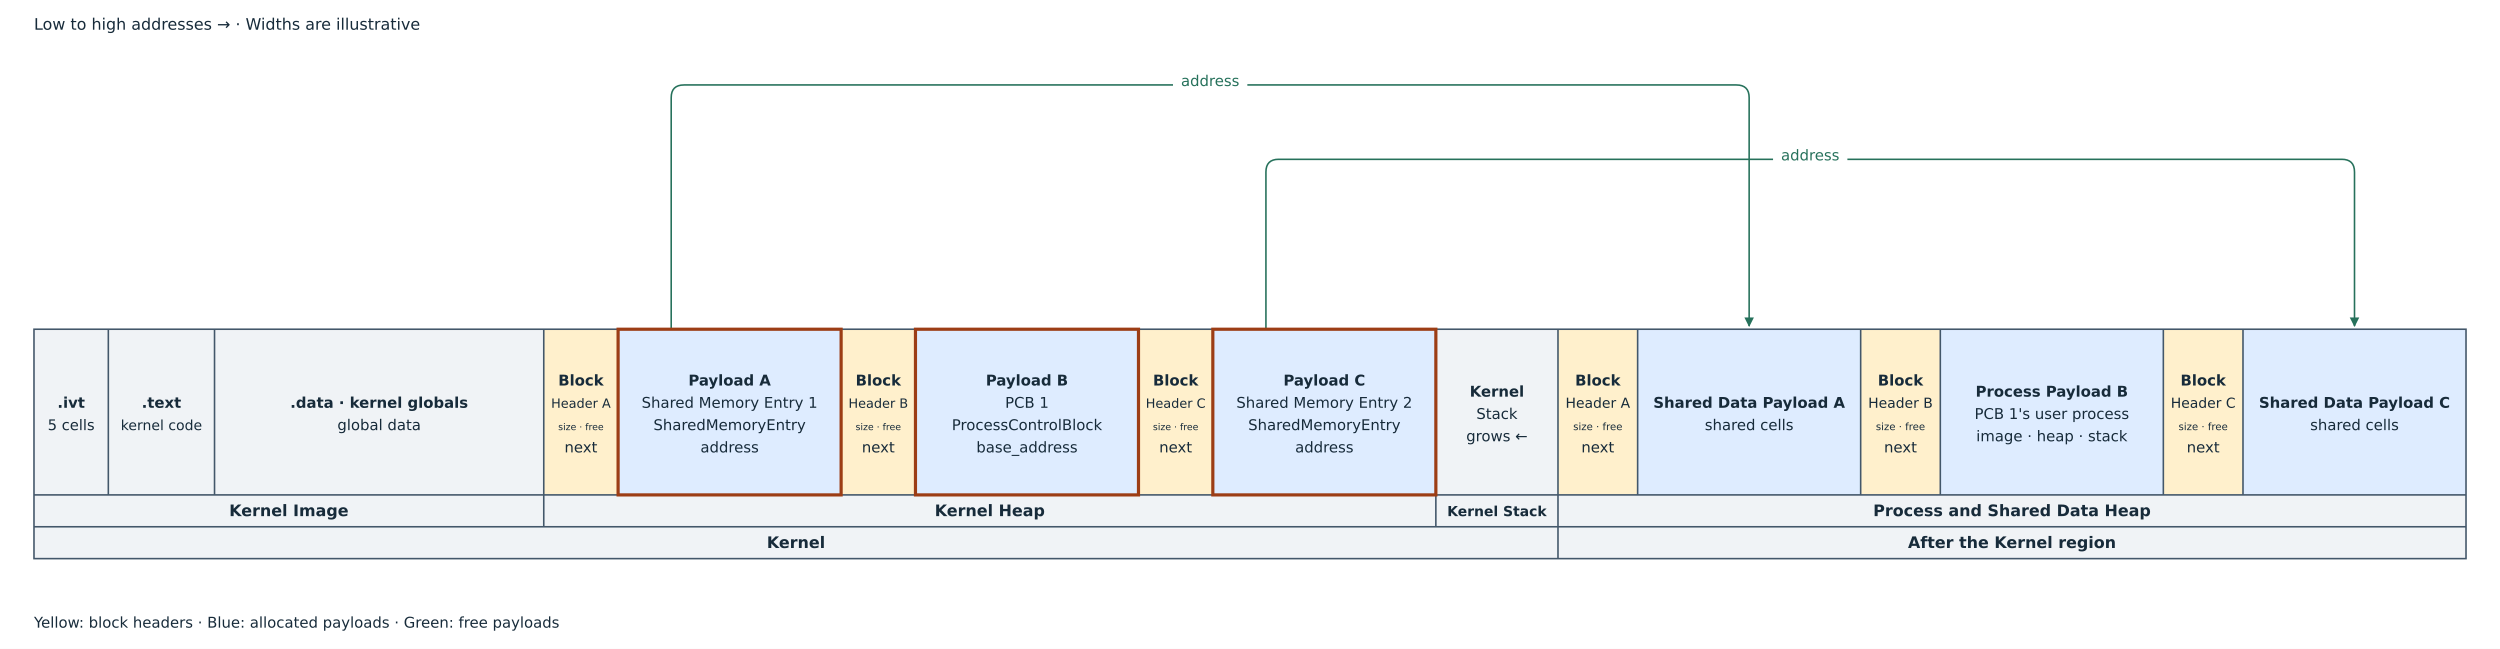
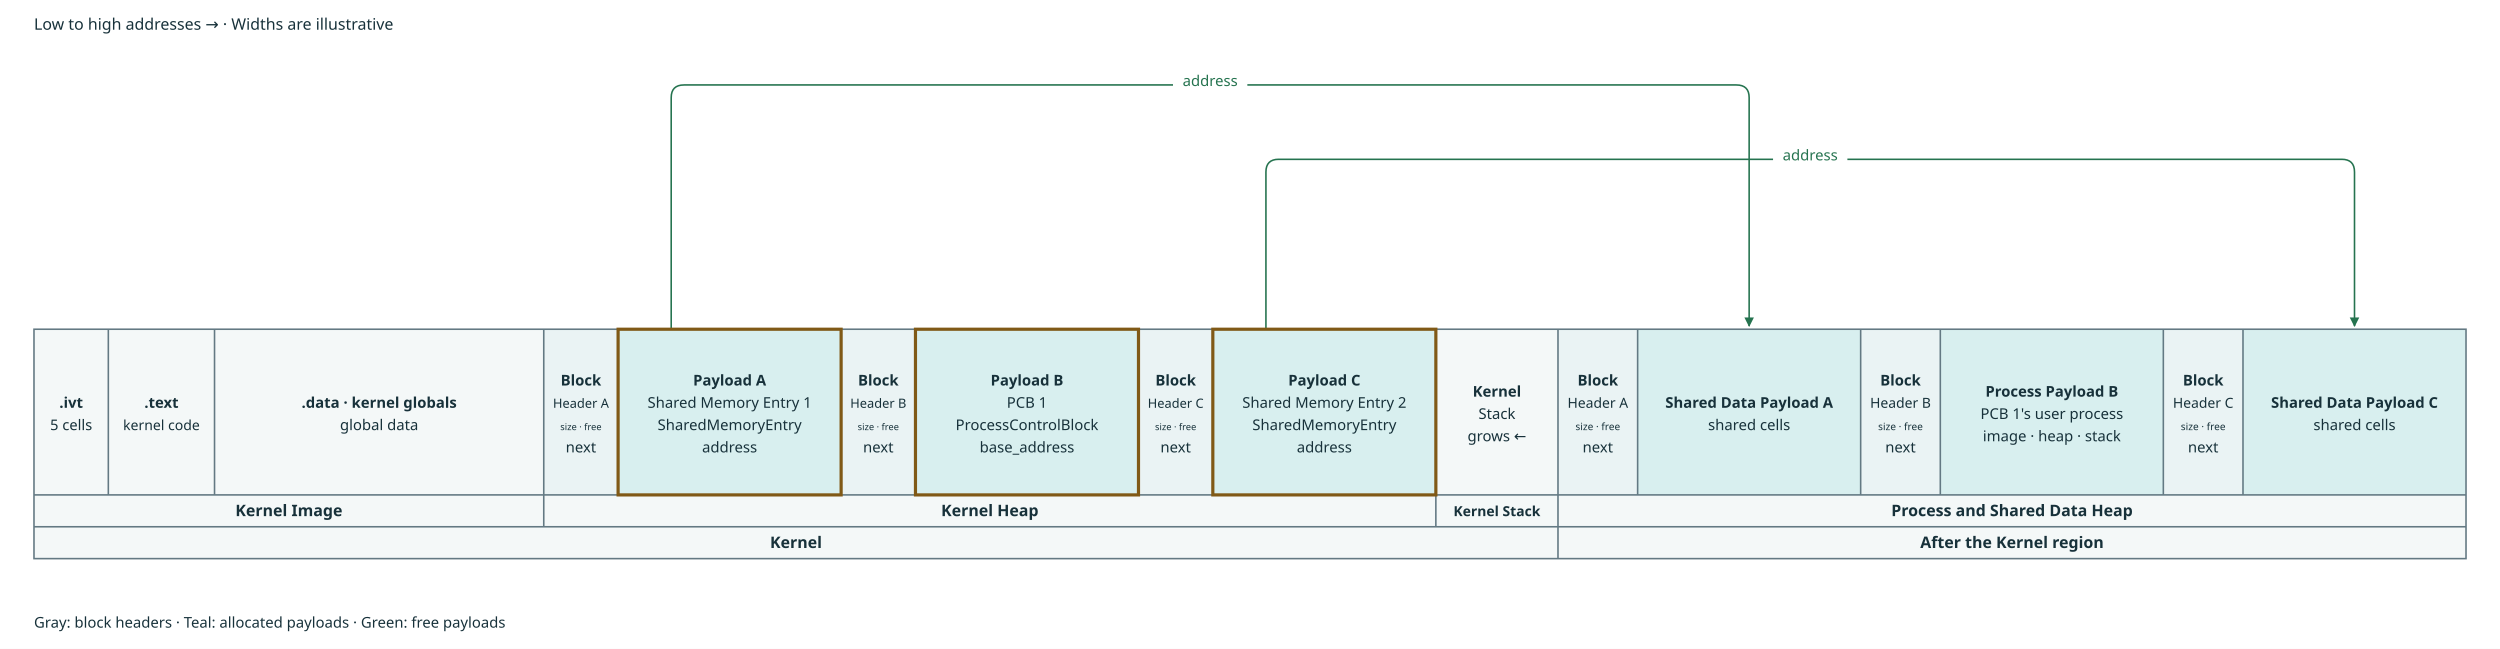
<svg xmlns="http://www.w3.org/2000/svg" width="2354" height="611" viewBox="0 0 2354 611" role="img" aria-labelledby="title desc">
  <defs>
    <marker id="405ea8" viewBox="0 0 10 10" refX="9" refY="5" markerWidth="6" markerHeight="6" orient="auto-start-reverse">
-       <path d="M 0 0 L 10 5 L 0 10 z" fill="#405ea8" />
+       <path d="M 0 0 L 10 5 L 0 10 z" fill="#167b84" />
    </marker>
    <marker id="785099" viewBox="0 0 10 10" refX="9" refY="5" markerWidth="6" markerHeight="6" orient="auto-start-reverse">
-       <path d="M 0 0 L 10 5 L 0 10 z" fill="#785099" />
+       <path d="M 0 0 L 10 5 L 0 10 z" fill="#167b84" />
    </marker>
    <marker id="26715b" viewBox="0 0 10 10" refX="9" refY="5" markerWidth="6" markerHeight="6" orient="auto-start-reverse">
-       <path d="M 0 0 L 10 5 L 0 10 z" fill="#26715b" />
+       <path d="M 0 0 L 10 5 L 0 10 z" fill="#25734f" />
    </marker>
  </defs>
  <rect width="2354" height="611" fill="white" />
-   <g font-family="DejaVu Sans, sans-serif">
-     <text x="32" y="28" text-anchor="start" font-size="15" font-weight="normal" fill="#172b3a">Low to high addresses →   ·   Widths are illustrative</text>
-     <rect x="32" y="310" width="70" height="156" fill="#f0f3f6" stroke="none" stroke-width="1" />
-     <text x="67.0" y="384.0" text-anchor="middle" font-size="14" font-weight="bold" fill="#172b3a">.ivt</text>
-     <text x="67.0" y="405.0" text-anchor="middle" font-size="13.825" font-weight="normal" fill="#172b3a">5 cells</text>
-     <rect x="102" y="310" width="100" height="156" fill="#f0f3f6" stroke="none" stroke-width="1" />
-     <text x="152.0" y="384.0" text-anchor="middle" font-size="14" font-weight="bold" fill="#172b3a">.text</text>
-     <text x="152.0" y="405.0" text-anchor="middle" font-size="13.196" font-weight="normal" fill="#172b3a">kernel code</text>
-     <rect x="202" y="310" width="310" height="156" fill="#f0f3f6" stroke="none" stroke-width="1" />
-     <text x="357.0" y="384.0" text-anchor="middle" font-size="14" font-weight="bold" fill="#172b3a">.data · kernel globals</text>
-     <text x="357.0" y="405.0" text-anchor="middle" font-size="14" font-weight="normal" fill="#172b3a">global data</text>
-     <rect x="512" y="310" width="70" height="156" fill="#fff0cc" stroke="none" stroke-width="1" />
+   <g font-family="Cantarell, sans-serif">
+     <text x="32" y="28" text-anchor="start" font-size="15" font-weight="normal" fill="#17313a">Low to high addresses →   ·   Widths are illustrative</text>
+     <rect x="32" y="310" width="70" height="156" fill="#f4f8f8" stroke="none" stroke-width="1" />
+     <text x="67.0" y="384.0" text-anchor="middle" font-size="14" font-weight="bold" fill="#17313a">.ivt</text>
+     <text x="67.0" y="405.0" text-anchor="middle" font-size="13.825" font-weight="normal" fill="#17313a">5 cells</text>
+     <rect x="102" y="310" width="100" height="156" fill="#f4f8f8" stroke="none" stroke-width="1" />
+     <text x="152.0" y="384.0" text-anchor="middle" font-size="14" font-weight="bold" fill="#17313a">.text</text>
+     <text x="152.0" y="405.0" text-anchor="middle" font-size="13.196" font-weight="normal" fill="#17313a">kernel code</text>
+     <rect x="202" y="310" width="310" height="156" fill="#f4f8f8" stroke="none" stroke-width="1" />
+     <text x="357.0" y="384.0" text-anchor="middle" font-size="14" font-weight="bold" fill="#17313a">.data · kernel globals</text>
+     <text x="357.0" y="405.0" text-anchor="middle" font-size="14" font-weight="normal" fill="#17313a">global data</text>
+     <rect x="512" y="310" width="70" height="156" fill="#eaf3f4" stroke="none" stroke-width="1" />
    <a href="../../common/heap.header#L5">
-       <text x="547.0" y="363.0" text-anchor="middle" font-size="14" font-weight="bold" fill="#172b3a">Block</text>
-       <text x="547.0" y="384.0" text-anchor="middle" font-size="12.097" font-weight="normal" fill="#172b3a">Header A</text>
-       <text x="547.0" y="405.0" text-anchor="middle" font-size="8.798" font-weight="normal" fill="#172b3a">size · free</text>
-       <text x="547.0" y="426.0" text-anchor="middle" font-size="14" font-weight="normal" fill="#172b3a">next</text>
+       <text x="547.0" y="363.0" text-anchor="middle" font-size="14" font-weight="bold" fill="#17313a">Block</text>
+       <text x="547.0" y="384.0" text-anchor="middle" font-size="12.097" font-weight="normal" fill="#17313a">Header A</text>
+       <text x="547.0" y="405.0" text-anchor="middle" font-size="8.798" font-weight="normal" fill="#17313a">size · free</text>
+       <text x="547.0" y="426.0" text-anchor="middle" font-size="14" font-weight="normal" fill="#17313a">next</text>
    </a>
-     <rect x="582" y="310" width="210" height="156" fill="#deecff" stroke="none" stroke-width="1" />
+     <rect x="582" y="310" width="210" height="156" fill="#d8efef" stroke="none" stroke-width="1" />
    <a href="../../kernel/shared_memory.header#L8">
-       <text x="687.0" y="363.0" text-anchor="middle" font-size="14" font-weight="bold" fill="#172b3a">Payload A</text>
-       <text x="687.0" y="384.0" text-anchor="middle" font-size="14" font-weight="normal" fill="#172b3a">Shared Memory Entry 1</text>
-       <text x="687.0" y="405.0" text-anchor="middle" font-size="14" font-weight="normal" fill="#172b3a">SharedMemoryEntry</text>
-       <text x="687.0" y="426.0" text-anchor="middle" font-size="14" font-weight="normal" fill="#172b3a">address</text>
+       <text x="687.0" y="363.0" text-anchor="middle" font-size="14" font-weight="bold" fill="#17313a">Payload A</text>
+       <text x="687.0" y="384.0" text-anchor="middle" font-size="14" font-weight="normal" fill="#17313a">Shared Memory Entry 1</text>
+       <text x="687.0" y="405.0" text-anchor="middle" font-size="14" font-weight="normal" fill="#17313a">SharedMemoryEntry</text>
+       <text x="687.0" y="426.0" text-anchor="middle" font-size="14" font-weight="normal" fill="#17313a">address</text>
    </a>
-     <rect x="792" y="310" width="70" height="156" fill="#fff0cc" stroke="none" stroke-width="1" />
+     <rect x="792" y="310" width="70" height="156" fill="#eaf3f4" stroke="none" stroke-width="1" />
    <a href="../../common/heap.header#L5">
-       <text x="827.0" y="363.0" text-anchor="middle" font-size="14" font-weight="bold" fill="#172b3a">Block</text>
-       <text x="827.0" y="384.0" text-anchor="middle" font-size="12.097" font-weight="normal" fill="#172b3a">Header B</text>
-       <text x="827.0" y="405.0" text-anchor="middle" font-size="8.798" font-weight="normal" fill="#172b3a">size · free</text>
-       <text x="827.0" y="426.0" text-anchor="middle" font-size="14" font-weight="normal" fill="#172b3a">next</text>
+       <text x="827.0" y="363.0" text-anchor="middle" font-size="14" font-weight="bold" fill="#17313a">Block</text>
+       <text x="827.0" y="384.0" text-anchor="middle" font-size="12.097" font-weight="normal" fill="#17313a">Header B</text>
+       <text x="827.0" y="405.0" text-anchor="middle" font-size="8.798" font-weight="normal" fill="#17313a">size · free</text>
+       <text x="827.0" y="426.0" text-anchor="middle" font-size="14" font-weight="normal" fill="#17313a">next</text>
    </a>
-     <rect x="862" y="310" width="210" height="156" fill="#deecff" stroke="none" stroke-width="1" />
+     <rect x="862" y="310" width="210" height="156" fill="#d8efef" stroke="none" stroke-width="1" />
    <a href="../../kernel/process/process.header#L31">
-       <text x="967.0" y="363.0" text-anchor="middle" font-size="14" font-weight="bold" fill="#172b3a">Payload B</text>
-       <text x="967.0" y="384.0" text-anchor="middle" font-size="14" font-weight="normal" fill="#172b3a">PCB 1</text>
-       <text x="967.0" y="405.0" text-anchor="middle" font-size="14" font-weight="normal" fill="#172b3a">ProcessControlBlock</text>
-       <text x="967.0" y="426.0" text-anchor="middle" font-size="14" font-weight="normal" fill="#172b3a">base_address</text>
+       <text x="967.0" y="363.0" text-anchor="middle" font-size="14" font-weight="bold" fill="#17313a">Payload B</text>
+       <text x="967.0" y="384.0" text-anchor="middle" font-size="14" font-weight="normal" fill="#17313a">PCB 1</text>
+       <text x="967.0" y="405.0" text-anchor="middle" font-size="14" font-weight="normal" fill="#17313a">ProcessControlBlock</text>
+       <text x="967.0" y="426.0" text-anchor="middle" font-size="14" font-weight="normal" fill="#17313a">base_address</text>
    </a>
-     <rect x="1072" y="310" width="70" height="156" fill="#fff0cc" stroke="none" stroke-width="1" />
+     <rect x="1072" y="310" width="70" height="156" fill="#eaf3f4" stroke="none" stroke-width="1" />
    <a href="../../common/heap.header#L5">
-       <text x="1107.0" y="363.0" text-anchor="middle" font-size="14" font-weight="bold" fill="#172b3a">Block</text>
-       <text x="1107.0" y="384.0" text-anchor="middle" font-size="12.097" font-weight="normal" fill="#172b3a">Header C</text>
-       <text x="1107.0" y="405.0" text-anchor="middle" font-size="8.798" font-weight="normal" fill="#172b3a">size · free</text>
-       <text x="1107.0" y="426.0" text-anchor="middle" font-size="14" font-weight="normal" fill="#172b3a">next</text>
+       <text x="1107.0" y="363.0" text-anchor="middle" font-size="14" font-weight="bold" fill="#17313a">Block</text>
+       <text x="1107.0" y="384.0" text-anchor="middle" font-size="12.097" font-weight="normal" fill="#17313a">Header C</text>
+       <text x="1107.0" y="405.0" text-anchor="middle" font-size="8.798" font-weight="normal" fill="#17313a">size · free</text>
+       <text x="1107.0" y="426.0" text-anchor="middle" font-size="14" font-weight="normal" fill="#17313a">next</text>
    </a>
-     <rect x="1142" y="310" width="210" height="156" fill="#deecff" stroke="none" stroke-width="1" />
+     <rect x="1142" y="310" width="210" height="156" fill="#d8efef" stroke="none" stroke-width="1" />
    <a href="../../kernel/shared_memory.header#L8">
-       <text x="1247.0" y="363.0" text-anchor="middle" font-size="14" font-weight="bold" fill="#172b3a">Payload C</text>
-       <text x="1247.0" y="384.0" text-anchor="middle" font-size="14" font-weight="normal" fill="#172b3a">Shared Memory Entry 2</text>
-       <text x="1247.0" y="405.0" text-anchor="middle" font-size="14" font-weight="normal" fill="#172b3a">SharedMemoryEntry</text>
-       <text x="1247.0" y="426.0" text-anchor="middle" font-size="14" font-weight="normal" fill="#172b3a">address</text>
+       <text x="1247.0" y="363.0" text-anchor="middle" font-size="14" font-weight="bold" fill="#17313a">Payload C</text>
+       <text x="1247.0" y="384.0" text-anchor="middle" font-size="14" font-weight="normal" fill="#17313a">Shared Memory Entry 2</text>
+       <text x="1247.0" y="405.0" text-anchor="middle" font-size="14" font-weight="normal" fill="#17313a">SharedMemoryEntry</text>
+       <text x="1247.0" y="426.0" text-anchor="middle" font-size="14" font-weight="normal" fill="#17313a">address</text>
    </a>
-     <rect x="1352" y="310" width="115" height="156" fill="#f0f3f6" stroke="none" stroke-width="1" />
-     <text x="1409.5" y="373.5" text-anchor="middle" font-size="14" font-weight="bold" fill="#172b3a">Kernel</text>
-     <text x="1409.5" y="394.5" text-anchor="middle" font-size="14" font-weight="normal" fill="#172b3a">Stack</text>
-     <text x="1409.5" y="415.5" text-anchor="middle" font-size="14" font-weight="normal" fill="#172b3a">grows ←</text>
-     <rect x="1467" y="310" width="75" height="156" fill="#fff0cc" stroke="none" stroke-width="1" />
+     <rect x="1352" y="310" width="115" height="156" fill="#f4f8f8" stroke="none" stroke-width="1" />
+     <text x="1409.5" y="373.5" text-anchor="middle" font-size="14" font-weight="bold" fill="#17313a">Kernel</text>
+     <text x="1409.5" y="394.5" text-anchor="middle" font-size="14" font-weight="normal" fill="#17313a">Stack</text>
+     <text x="1409.5" y="415.5" text-anchor="middle" font-size="14" font-weight="normal" fill="#17313a">grows ←</text>
+     <rect x="1467" y="310" width="75" height="156" fill="#eaf3f4" stroke="none" stroke-width="1" />
    <a href="../../common/heap.header#L5">
-       <text x="1504.5" y="363.0" text-anchor="middle" font-size="14" font-weight="bold" fill="#172b3a">Block</text>
-       <text x="1504.5" y="384.0" text-anchor="middle" font-size="13.105" font-weight="normal" fill="#172b3a">Header A</text>
-       <text x="1504.5" y="405.0" text-anchor="middle" font-size="9.531" font-weight="normal" fill="#172b3a">size · free</text>
-       <text x="1504.5" y="426.0" text-anchor="middle" font-size="14" font-weight="normal" fill="#172b3a">next</text>
+       <text x="1504.5" y="363.0" text-anchor="middle" font-size="14" font-weight="bold" fill="#17313a">Block</text>
+       <text x="1504.5" y="384.0" text-anchor="middle" font-size="13.105" font-weight="normal" fill="#17313a">Header A</text>
+       <text x="1504.5" y="405.0" text-anchor="middle" font-size="9.531" font-weight="normal" fill="#17313a">size · free</text>
+       <text x="1504.5" y="426.0" text-anchor="middle" font-size="14" font-weight="normal" fill="#17313a">next</text>
    </a>
-     <rect x="1542" y="310" width="210" height="156" fill="#deecff" stroke="none" stroke-width="1" />
-     <text x="1647.0" y="384.0" text-anchor="middle" font-size="14" font-weight="bold" fill="#172b3a">Shared Data Payload A</text>
-     <text x="1647.0" y="405.0" text-anchor="middle" font-size="14" font-weight="normal" fill="#172b3a">shared cells</text>
-     <rect x="1752" y="310" width="75" height="156" fill="#fff0cc" stroke="none" stroke-width="1" />
+     <rect x="1542" y="310" width="210" height="156" fill="#d8efef" stroke="none" stroke-width="1" />
+     <text x="1647.0" y="384.0" text-anchor="middle" font-size="14" font-weight="bold" fill="#17313a">Shared Data Payload A</text>
+     <text x="1647.0" y="405.0" text-anchor="middle" font-size="14" font-weight="normal" fill="#17313a">shared cells</text>
+     <rect x="1752" y="310" width="75" height="156" fill="#eaf3f4" stroke="none" stroke-width="1" />
    <a href="../../common/heap.header#L5">
-       <text x="1789.5" y="363.0" text-anchor="middle" font-size="14" font-weight="bold" fill="#172b3a">Block</text>
-       <text x="1789.5" y="384.0" text-anchor="middle" font-size="13.105" font-weight="normal" fill="#172b3a">Header B</text>
-       <text x="1789.5" y="405.0" text-anchor="middle" font-size="9.531" font-weight="normal" fill="#172b3a">size · free</text>
-       <text x="1789.5" y="426.0" text-anchor="middle" font-size="14" font-weight="normal" fill="#172b3a">next</text>
+       <text x="1789.5" y="363.0" text-anchor="middle" font-size="14" font-weight="bold" fill="#17313a">Block</text>
+       <text x="1789.5" y="384.0" text-anchor="middle" font-size="13.105" font-weight="normal" fill="#17313a">Header B</text>
+       <text x="1789.5" y="405.0" text-anchor="middle" font-size="9.531" font-weight="normal" fill="#17313a">size · free</text>
+       <text x="1789.5" y="426.0" text-anchor="middle" font-size="14" font-weight="normal" fill="#17313a">next</text>
    </a>
-     <rect x="1827" y="310" width="210" height="156" fill="#deecff" stroke="none" stroke-width="1" />
-     <text x="1932.0" y="373.5" text-anchor="middle" font-size="14" font-weight="bold" fill="#172b3a">Process Payload B</text>
-     <text x="1932.0" y="394.5" text-anchor="middle" font-size="14" font-weight="normal" fill="#172b3a">PCB 1's user process</text>
-     <text x="1932.0" y="415.5" text-anchor="middle" font-size="14" font-weight="normal" fill="#172b3a">image · heap · stack</text>
-     <rect x="2037" y="310" width="75" height="156" fill="#fff0cc" stroke="none" stroke-width="1" />
+     <rect x="1827" y="310" width="210" height="156" fill="#d8efef" stroke="none" stroke-width="1" />
+     <text x="1932.0" y="373.5" text-anchor="middle" font-size="14" font-weight="bold" fill="#17313a">Process Payload B</text>
+     <text x="1932.0" y="394.5" text-anchor="middle" font-size="14" font-weight="normal" fill="#17313a">PCB 1's user process</text>
+     <text x="1932.0" y="415.5" text-anchor="middle" font-size="14" font-weight="normal" fill="#17313a">image · heap · stack</text>
+     <rect x="2037" y="310" width="75" height="156" fill="#eaf3f4" stroke="none" stroke-width="1" />
    <a href="../../common/heap.header#L5">
-       <text x="2074.5" y="363.0" text-anchor="middle" font-size="14" font-weight="bold" fill="#172b3a">Block</text>
-       <text x="2074.5" y="384.0" text-anchor="middle" font-size="13.105" font-weight="normal" fill="#172b3a">Header C</text>
-       <text x="2074.5" y="405.0" text-anchor="middle" font-size="9.531" font-weight="normal" fill="#172b3a">size · free</text>
-       <text x="2074.5" y="426.0" text-anchor="middle" font-size="14" font-weight="normal" fill="#172b3a">next</text>
+       <text x="2074.5" y="363.0" text-anchor="middle" font-size="14" font-weight="bold" fill="#17313a">Block</text>
+       <text x="2074.5" y="384.0" text-anchor="middle" font-size="13.105" font-weight="normal" fill="#17313a">Header C</text>
+       <text x="2074.5" y="405.0" text-anchor="middle" font-size="9.531" font-weight="normal" fill="#17313a">size · free</text>
+       <text x="2074.5" y="426.0" text-anchor="middle" font-size="14" font-weight="normal" fill="#17313a">next</text>
    </a>
-     <rect x="2112" y="310" width="210" height="156" fill="#deecff" stroke="none" stroke-width="1" />
-     <text x="2217.0" y="384.0" text-anchor="middle" font-size="14" font-weight="bold" fill="#172b3a">Shared Data Payload C</text>
-     <text x="2217.0" y="405.0" text-anchor="middle" font-size="14" font-weight="normal" fill="#172b3a">shared cells</text>
-     <rect x="32" y="466" width="480" height="30" fill="#f0f3f6" stroke="none" stroke-width="1" />
-     <text x="272.0" y="486" text-anchor="middle" font-size="15" font-weight="bold" fill="#172b3a">Kernel Image</text>
-     <rect x="512" y="466" width="840" height="30" fill="#f0f3f6" stroke="none" stroke-width="1" />
-     <text x="932.0" y="486" text-anchor="middle" font-size="15" font-weight="bold" fill="#172b3a">Kernel Heap</text>
-     <path d="M 512 466 v 30" fill="none" stroke="#43576a" stroke-width="1.5" />
-     <rect x="1352" y="466" width="115" height="30" fill="#f0f3f6" stroke="none" stroke-width="1" />
-     <text x="1409.5" y="486" text-anchor="middle" font-size="13.113" font-weight="bold" fill="#172b3a">Kernel Stack</text>
-     <path d="M 1352 466 v 30" fill="none" stroke="#43576a" stroke-width="1.5" />
-     <rect x="1467" y="466" width="855" height="30" fill="#f0f3f6" stroke="none" stroke-width="1" />
-     <text x="1894.5" y="486" text-anchor="middle" font-size="15" font-weight="bold" fill="#172b3a">Process and Shared Data Heap</text>
-     <path d="M 1467 466 v 30" fill="none" stroke="#43576a" stroke-width="1.5" />
-     <path d="M 32 466 H 2322" fill="none" stroke="#43576a" stroke-width="1.5" />
-     <rect x="32" y="496" width="1435" height="30" fill="#f0f3f6" stroke="none" stroke-width="1" />
-     <text x="749.5" y="516" text-anchor="middle" font-size="15" font-weight="bold" fill="#172b3a">Kernel</text>
-     <rect x="1467" y="496" width="855" height="30" fill="#f0f3f6" stroke="none" stroke-width="1" />
-     <text x="1894.5" y="516" text-anchor="middle" font-size="15" font-weight="bold" fill="#172b3a">After the Kernel region</text>
-     <path d="M 1467 496 v 30" fill="none" stroke="#43576a" stroke-width="1.5" />
-     <path d="M 32 496 H 2322" fill="none" stroke="#43576a" stroke-width="1.5" />
-     <path d="M 102 310 v 156" fill="none" stroke="#43576a" stroke-width="1.5" />
-     <path d="M 202 310 v 156" fill="none" stroke="#43576a" stroke-width="1.5" />
-     <path d="M 512 310 v 156" fill="none" stroke="#43576a" stroke-width="1.5" />
-     <path d="M 582 310 v 156" fill="none" stroke="#43576a" stroke-width="1.5" />
-     <path d="M 792 310 v 156" fill="none" stroke="#43576a" stroke-width="1.5" />
-     <path d="M 862 310 v 156" fill="none" stroke="#43576a" stroke-width="1.5" />
-     <path d="M 1072 310 v 156" fill="none" stroke="#43576a" stroke-width="1.5" />
-     <path d="M 1142 310 v 156" fill="none" stroke="#43576a" stroke-width="1.5" />
-     <path d="M 1352 310 v 156" fill="none" stroke="#43576a" stroke-width="1.5" />
-     <path d="M 1467 310 v 156" fill="none" stroke="#43576a" stroke-width="1.5" />
-     <path d="M 1542 310 v 156" fill="none" stroke="#43576a" stroke-width="1.5" />
-     <path d="M 1752 310 v 156" fill="none" stroke="#43576a" stroke-width="1.5" />
-     <path d="M 1827 310 v 156" fill="none" stroke="#43576a" stroke-width="1.5" />
-     <path d="M 2037 310 v 156" fill="none" stroke="#43576a" stroke-width="1.5" />
-     <path d="M 2112 310 v 156" fill="none" stroke="#43576a" stroke-width="1.5" />
-     <rect x="32" y="310" width="2290" height="216" fill="none" stroke="#43576a" stroke-width="1.5" />
-     <path d="M 632.0 310 V 92 Q 632.0 80 644.0 80 H 1635.0 Q 1647.0 80 1647.0 92 V 307" fill="none" stroke="#26715b" stroke-width="1.5" marker-end="url(#26715b)" />
+     <rect x="2112" y="310" width="210" height="156" fill="#d8efef" stroke="none" stroke-width="1" />
+     <text x="2217.0" y="384.0" text-anchor="middle" font-size="14" font-weight="bold" fill="#17313a">Shared Data Payload C</text>
+     <text x="2217.0" y="405.0" text-anchor="middle" font-size="14" font-weight="normal" fill="#17313a">shared cells</text>
+     <rect x="32" y="466" width="480" height="30" fill="#f4f8f8" stroke="none" stroke-width="1" />
+     <text x="272.0" y="486" text-anchor="middle" font-size="15" font-weight="bold" fill="#17313a">Kernel Image</text>
+     <rect x="512" y="466" width="840" height="30" fill="#f4f8f8" stroke="none" stroke-width="1" />
+     <text x="932.0" y="486" text-anchor="middle" font-size="15" font-weight="bold" fill="#17313a">Kernel Heap</text>
+     <path d="M 512 466 v 30" fill="none" stroke="#637983" stroke-width="1.5" />
+     <rect x="1352" y="466" width="115" height="30" fill="#f4f8f8" stroke="none" stroke-width="1" />
+     <text x="1409.5" y="486" text-anchor="middle" font-size="13.113" font-weight="bold" fill="#17313a">Kernel Stack</text>
+     <path d="M 1352 466 v 30" fill="none" stroke="#637983" stroke-width="1.5" />
+     <rect x="1467" y="466" width="855" height="30" fill="#f4f8f8" stroke="none" stroke-width="1" />
+     <text x="1894.5" y="486" text-anchor="middle" font-size="15" font-weight="bold" fill="#17313a">Process and Shared Data Heap</text>
+     <path d="M 1467 466 v 30" fill="none" stroke="#637983" stroke-width="1.5" />
+     <path d="M 32 466 H 2322" fill="none" stroke="#637983" stroke-width="1.5" />
+     <rect x="32" y="496" width="1435" height="30" fill="#f4f8f8" stroke="none" stroke-width="1" />
+     <text x="749.5" y="516" text-anchor="middle" font-size="15" font-weight="bold" fill="#17313a">Kernel</text>
+     <rect x="1467" y="496" width="855" height="30" fill="#f4f8f8" stroke="none" stroke-width="1" />
+     <text x="1894.5" y="516" text-anchor="middle" font-size="15" font-weight="bold" fill="#17313a">After the Kernel region</text>
+     <path d="M 1467 496 v 30" fill="none" stroke="#637983" stroke-width="1.5" />
+     <path d="M 32 496 H 2322" fill="none" stroke="#637983" stroke-width="1.5" />
+     <path d="M 102 310 v 156" fill="none" stroke="#637983" stroke-width="1.5" />
+     <path d="M 202 310 v 156" fill="none" stroke="#637983" stroke-width="1.5" />
+     <path d="M 512 310 v 156" fill="none" stroke="#637983" stroke-width="1.5" />
+     <path d="M 582 310 v 156" fill="none" stroke="#637983" stroke-width="1.5" />
+     <path d="M 792 310 v 156" fill="none" stroke="#637983" stroke-width="1.5" />
+     <path d="M 862 310 v 156" fill="none" stroke="#637983" stroke-width="1.5" />
+     <path d="M 1072 310 v 156" fill="none" stroke="#637983" stroke-width="1.5" />
+     <path d="M 1142 310 v 156" fill="none" stroke="#637983" stroke-width="1.5" />
+     <path d="M 1352 310 v 156" fill="none" stroke="#637983" stroke-width="1.5" />
+     <path d="M 1467 310 v 156" fill="none" stroke="#637983" stroke-width="1.5" />
+     <path d="M 1542 310 v 156" fill="none" stroke="#637983" stroke-width="1.5" />
+     <path d="M 1752 310 v 156" fill="none" stroke="#637983" stroke-width="1.5" />
+     <path d="M 1827 310 v 156" fill="none" stroke="#637983" stroke-width="1.5" />
+     <path d="M 2037 310 v 156" fill="none" stroke="#637983" stroke-width="1.5" />
+     <path d="M 2112 310 v 156" fill="none" stroke="#637983" stroke-width="1.5" />
+     <rect x="32" y="310" width="2290" height="216" fill="none" stroke="#637983" stroke-width="1.5" />
+     <path d="M 632.0 310 V 92 Q 632.0 80 644.0 80 H 1635.0 Q 1647.0 80 1647.0 92 V 307" fill="none" stroke="#25734f" stroke-width="1.5" marker-end="url(#26715b)" />
    <rect x="1104.5" y="67" width="70" height="18" fill="white" stroke="none" stroke-width="1" />
-     <text x="1139.5" y="81" text-anchor="middle" font-size="14" font-weight="normal" fill="#26715b">address</text>
-     <path d="M 1192.0 310 V 162 Q 1192.0 150 1204.0 150 H 2205.0 Q 2217.0 150 2217.0 162 V 307" fill="none" stroke="#26715b" stroke-width="1.5" marker-end="url(#26715b)" />
+     <text x="1139.5" y="81" text-anchor="middle" font-size="14" font-weight="normal" fill="#25734f">address</text>
+     <path d="M 1192.0 310 V 162 Q 1192.0 150 1204.0 150 H 2205.0 Q 2217.0 150 2217.0 162 V 307" fill="none" stroke="#25734f" stroke-width="1.5" marker-end="url(#26715b)" />
    <rect x="1669.5" y="137" width="70" height="18" fill="white" stroke="none" stroke-width="1" />
-     <text x="1704.5" y="151" text-anchor="middle" font-size="14" font-weight="normal" fill="#26715b">address</text>
-     <rect x="582" y="310" width="210" height="156" fill="none" stroke="#9c3d15" stroke-width="3" />
-     <rect x="862" y="310" width="210" height="156" fill="none" stroke="#9c3d15" stroke-width="3" />
-     <rect x="1142" y="310" width="210" height="156" fill="none" stroke="#9c3d15" stroke-width="3" />
-     <text x="32" y="591" text-anchor="start" font-size="14" font-weight="normal" fill="#172b3a">Yellow: block headers   ·   Blue: allocated payloads   ·   Green: free payloads</text>
+     <text x="1704.5" y="151" text-anchor="middle" font-size="14" font-weight="normal" fill="#25734f">address</text>
+     <rect x="582" y="310" width="210" height="156" fill="none" stroke="#805916" stroke-width="3" />
+     <rect x="862" y="310" width="210" height="156" fill="none" stroke="#805916" stroke-width="3" />
+     <rect x="1142" y="310" width="210" height="156" fill="none" stroke="#805916" stroke-width="3" />
+     <text x="32" y="591" text-anchor="start" font-size="14" font-weight="normal" fill="#17313a">Gray: block headers   ·   Teal: allocated payloads   ·   Green: free payloads</text>
  </g>
</svg>
